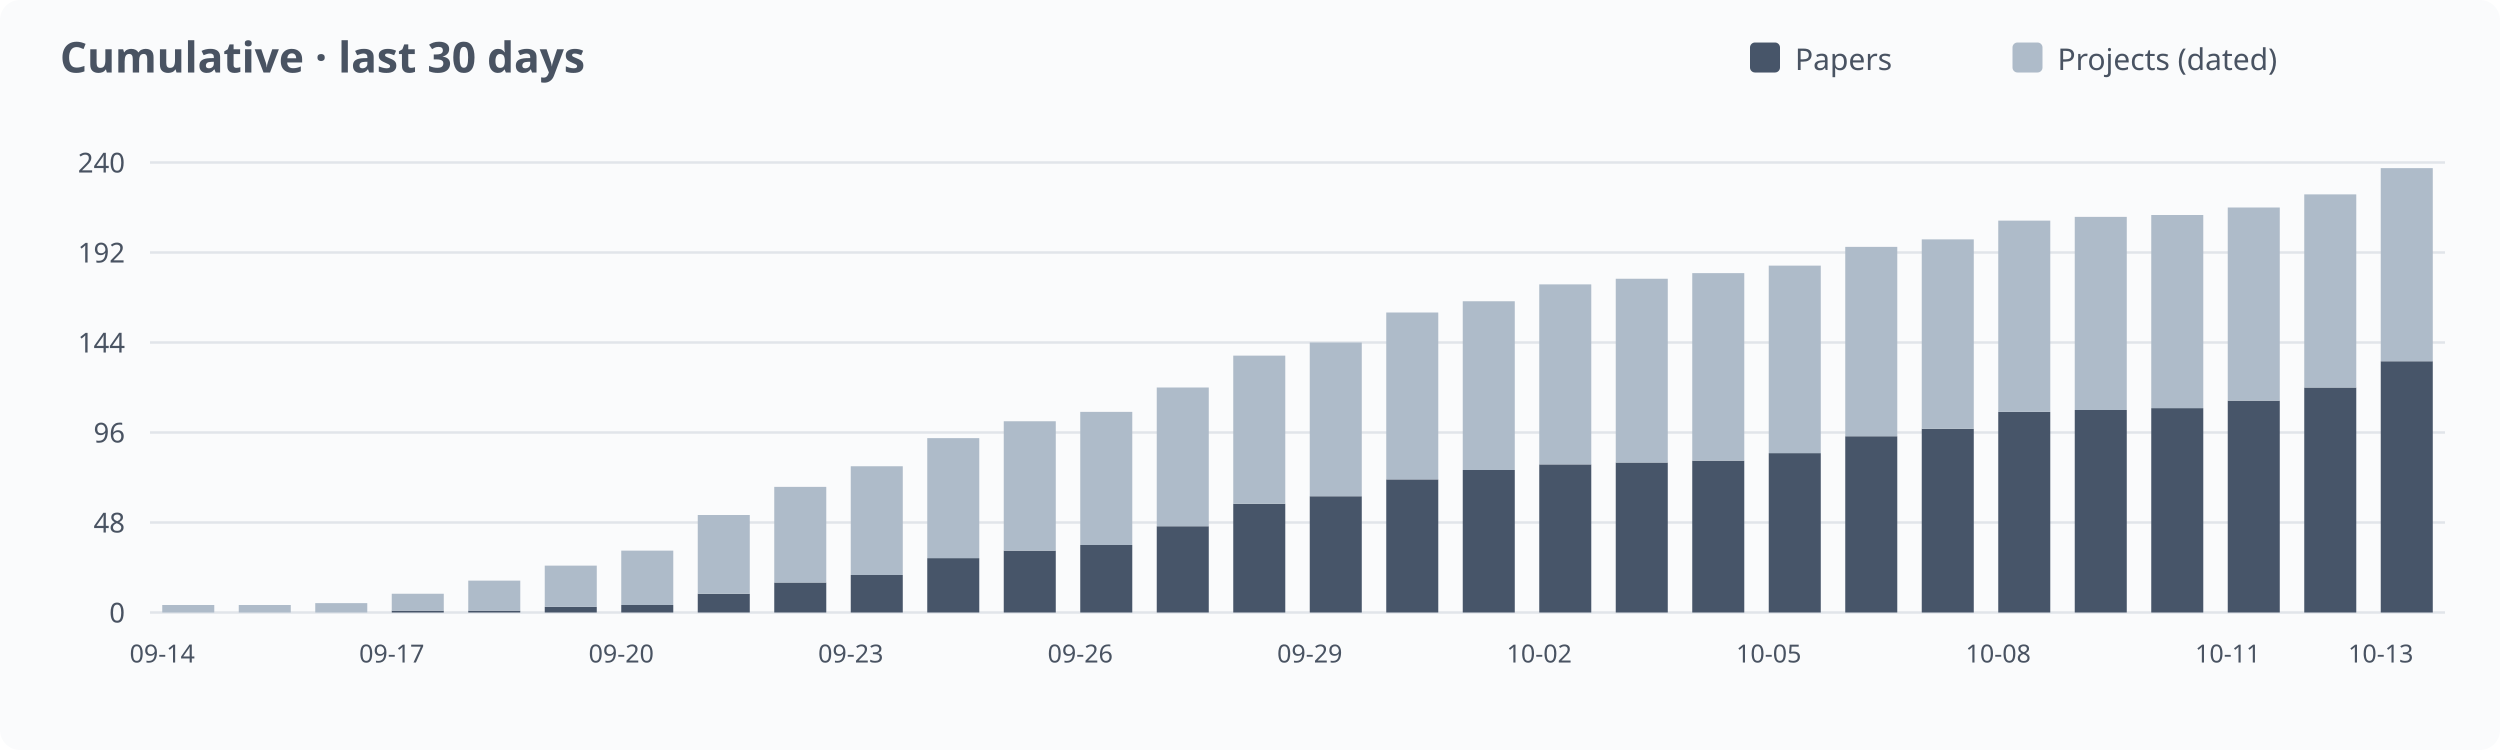
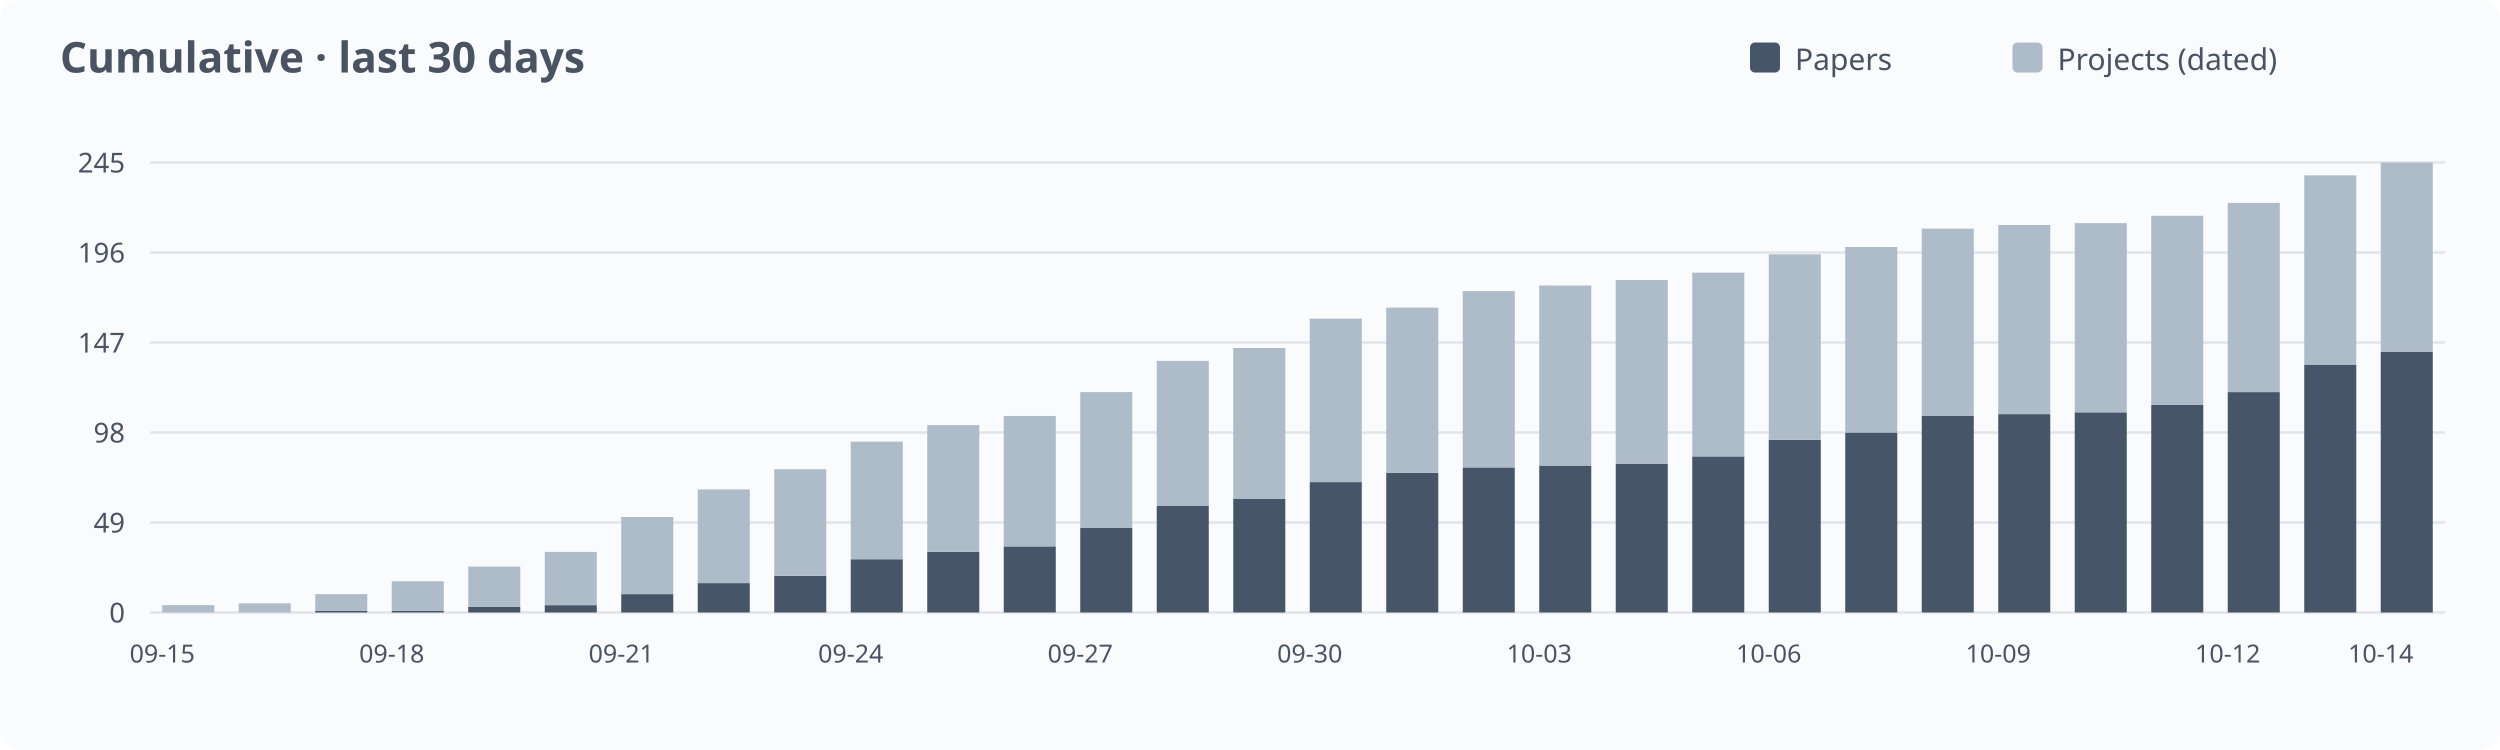
<svg xmlns="http://www.w3.org/2000/svg" width="1000" height="300" viewBox="0 0 1000 300" role="img" aria-labelledby="title desc">
  <rect width="100%" height="100%" rx="8" fill="#fafbfc" />
  <g font-family="system-ui,sans-serif" fill="#495362">
    <text x="24" y="29" font-size="17" font-weight="600">Cumulative · last 30 days</text>
    <rect x="700" y="17" width="12" height="12" rx="2" fill="#475569" />
    <text x="718" y="28" font-size="12">Papers</text>
    <rect x="805" y="17" width="12" height="12" rx="2" fill="#aebbc9" />
    <text x="823" y="28" font-size="12">Projects (dated)</text>
    <path d="M60 245.0H978" stroke="#e1e5ea" />
    <text x="50" y="249.0" text-anchor="end" font-size="11">0</text>
    <path d="M60 209.0H978" stroke="#e1e5ea" />
-     <text x="50" y="213.0" text-anchor="end" font-size="11">48</text>
+     <text x="50" y="213.0" text-anchor="end" font-size="11">49</text>
    <path d="M60 173.0H978" stroke="#e1e5ea" />
-     <text x="50" y="177.0" text-anchor="end" font-size="11">96</text>
+     <text x="50" y="177.0" text-anchor="end" font-size="11">98</text>
    <path d="M60 137.0H978" stroke="#e1e5ea" />
-     <text x="50" y="141.0" text-anchor="end" font-size="11">144</text>
+     <text x="50" y="141.0" text-anchor="end" font-size="11">147</text>
    <path d="M60 101.0H978" stroke="#e1e5ea" />
-     <text x="50" y="105.0" text-anchor="end" font-size="11">192</text>
+     <text x="50" y="105.0" text-anchor="end" font-size="11">196</text>
    <path d="M60 65.0H978" stroke="#e1e5ea" />
-     <text x="50" y="69.0" text-anchor="end" font-size="11">240</text>
+     <text x="50" y="69.0" text-anchor="end" font-size="11">245</text>
    <rect x="64.90" y="245.00" width="20.81" height="0.00" fill="#475569" />
-     <rect x="64.90" y="242.00" width="20.81" height="3.00" fill="#aebbc9" />
-     <text x="64.90" y="265" text-anchor="middle" font-size="10">09-14</text>
+     <rect x="64.90" y="242.06" width="20.81" height="2.94" fill="#aebbc9" />
+     <text x="64.90" y="265" text-anchor="middle" font-size="10">09-15</text>
    <rect x="95.50" y="245.00" width="20.81" height="0.00" fill="#475569" />
-     <rect x="95.50" y="242.00" width="20.81" height="3.00" fill="#aebbc9" />
-     <rect x="126.10" y="245.00" width="20.81" height="0.00" fill="#475569" />
-     <rect x="126.10" y="241.25" width="20.81" height="3.75" fill="#aebbc9" />
-     <rect x="156.70" y="244.25" width="20.81" height="0.75" fill="#475569" />
-     <rect x="156.70" y="237.50" width="20.81" height="6.75" fill="#aebbc9" />
-     <text x="156.70" y="265" text-anchor="middle" font-size="10">09-17</text>
-     <rect x="187.30" y="244.25" width="20.81" height="0.75" fill="#475569" />
-     <rect x="187.30" y="232.25" width="20.81" height="12.00" fill="#aebbc9" />
-     <rect x="217.90" y="242.75" width="20.81" height="2.25" fill="#475569" />
-     <rect x="217.90" y="226.25" width="20.81" height="16.50" fill="#aebbc9" />
-     <rect x="248.50" y="242.00" width="20.81" height="3.00" fill="#475569" />
-     <rect x="248.50" y="220.25" width="20.81" height="21.75" fill="#aebbc9" />
-     <text x="248.50" y="265" text-anchor="middle" font-size="10">09-20</text>
-     <rect x="279.10" y="237.50" width="20.81" height="7.50" fill="#475569" />
-     <rect x="279.10" y="206.00" width="20.81" height="31.50" fill="#aebbc9" />
-     <rect x="309.70" y="233.00" width="20.81" height="12.00" fill="#475569" />
-     <rect x="309.70" y="194.75" width="20.81" height="38.25" fill="#aebbc9" />
-     <rect x="340.30" y="230.00" width="20.81" height="15.00" fill="#475569" />
-     <rect x="340.30" y="186.50" width="20.81" height="43.50" fill="#aebbc9" />
-     <text x="340.30" y="265" text-anchor="middle" font-size="10">09-23</text>
-     <rect x="370.90" y="223.25" width="20.81" height="21.75" fill="#475569" />
-     <rect x="370.90" y="175.25" width="20.81" height="48.00" fill="#aebbc9" />
-     <rect x="401.50" y="220.25" width="20.81" height="24.75" fill="#475569" />
-     <rect x="401.50" y="168.50" width="20.81" height="51.75" fill="#aebbc9" />
-     <rect x="432.10" y="218.00" width="20.81" height="27.00" fill="#475569" />
-     <rect x="432.10" y="164.75" width="20.81" height="53.25" fill="#aebbc9" />
-     <text x="432.10" y="265" text-anchor="middle" font-size="10">09-26</text>
-     <rect x="462.70" y="210.50" width="20.81" height="34.50" fill="#475569" />
-     <rect x="462.70" y="155.00" width="20.81" height="55.50" fill="#aebbc9" />
-     <rect x="493.30" y="201.50" width="20.81" height="43.50" fill="#475569" />
-     <rect x="493.30" y="142.25" width="20.81" height="59.25" fill="#aebbc9" />
-     <rect x="523.90" y="198.50" width="20.81" height="46.50" fill="#475569" />
-     <rect x="523.90" y="137.00" width="20.81" height="61.50" fill="#aebbc9" />
-     <text x="523.90" y="265" text-anchor="middle" font-size="10">09-29</text>
-     <rect x="554.50" y="191.75" width="20.81" height="53.25" fill="#475569" />
-     <rect x="554.50" y="125.00" width="20.81" height="66.75" fill="#aebbc9" />
-     <rect x="585.10" y="188.00" width="20.81" height="57.00" fill="#475569" />
-     <rect x="585.10" y="120.50" width="20.81" height="67.50" fill="#aebbc9" />
-     <rect x="615.70" y="185.75" width="20.81" height="59.25" fill="#475569" />
-     <rect x="615.70" y="113.75" width="20.81" height="72.00" fill="#aebbc9" />
-     <text x="615.70" y="265" text-anchor="middle" font-size="10">10-02</text>
-     <rect x="646.30" y="185.00" width="20.81" height="60.00" fill="#475569" />
-     <rect x="646.30" y="111.50" width="20.81" height="73.50" fill="#aebbc9" />
-     <rect x="676.90" y="184.25" width="20.81" height="60.75" fill="#475569" />
-     <rect x="676.90" y="109.25" width="20.81" height="75.00" fill="#aebbc9" />
-     <rect x="707.50" y="181.25" width="20.81" height="63.75" fill="#475569" />
-     <rect x="707.50" y="106.25" width="20.81" height="75.00" fill="#aebbc9" />
-     <text x="707.50" y="265" text-anchor="middle" font-size="10">10-05</text>
-     <rect x="738.10" y="174.50" width="20.81" height="70.50" fill="#475569" />
-     <rect x="738.10" y="98.75" width="20.81" height="75.75" fill="#aebbc9" />
-     <rect x="768.70" y="171.50" width="20.81" height="73.50" fill="#475569" />
-     <rect x="768.70" y="95.75" width="20.81" height="75.75" fill="#aebbc9" />
-     <rect x="799.30" y="164.75" width="20.81" height="80.25" fill="#475569" />
-     <rect x="799.30" y="88.25" width="20.81" height="76.50" fill="#aebbc9" />
-     <text x="799.30" y="265" text-anchor="middle" font-size="10">10-08</text>
-     <rect x="829.90" y="164.00" width="20.81" height="81.00" fill="#475569" />
-     <rect x="829.90" y="86.75" width="20.81" height="77.25" fill="#aebbc9" />
-     <rect x="860.50" y="163.25" width="20.81" height="81.75" fill="#475569" />
-     <rect x="860.50" y="86.00" width="20.81" height="77.25" fill="#aebbc9" />
-     <rect x="891.10" y="160.25" width="20.81" height="84.75" fill="#475569" />
-     <rect x="891.10" y="83.00" width="20.81" height="77.25" fill="#aebbc9" />
-     <text x="891.10" y="265" text-anchor="middle" font-size="10">10-11</text>
-     <rect x="921.70" y="155.00" width="20.81" height="90.00" fill="#475569" />
-     <rect x="921.70" y="77.75" width="20.81" height="77.25" fill="#aebbc9" />
-     <rect x="952.30" y="144.50" width="20.81" height="100.50" fill="#475569" />
-     <rect x="952.30" y="67.25" width="20.81" height="77.25" fill="#aebbc9" />
-     <text x="952.30" y="265" text-anchor="middle" font-size="10">10-13</text>
+     <rect x="95.50" y="241.33" width="20.81" height="3.67" fill="#aebbc9" />
+     <rect x="126.10" y="244.27" width="20.81" height="0.73" fill="#475569" />
+     <rect x="126.10" y="237.65" width="20.81" height="6.61" fill="#aebbc9" />
+     <rect x="156.70" y="244.27" width="20.81" height="0.73" fill="#475569" />
+     <rect x="156.70" y="232.51" width="20.81" height="11.76" fill="#aebbc9" />
+     <text x="156.70" y="265" text-anchor="middle" font-size="10">09-18</text>
+     <rect x="187.30" y="242.80" width="20.81" height="2.20" fill="#475569" />
+     <rect x="187.30" y="226.63" width="20.81" height="16.16" fill="#aebbc9" />
+     <rect x="217.90" y="242.06" width="20.81" height="2.94" fill="#475569" />
+     <rect x="217.90" y="220.76" width="20.81" height="21.31" fill="#aebbc9" />
+     <rect x="248.50" y="237.65" width="20.81" height="7.35" fill="#475569" />
+     <rect x="248.50" y="206.80" width="20.81" height="30.86" fill="#aebbc9" />
+     <text x="248.50" y="265" text-anchor="middle" font-size="10">09-21</text>
+     <rect x="279.10" y="233.24" width="20.81" height="11.76" fill="#475569" />
+     <rect x="279.10" y="195.78" width="20.81" height="37.47" fill="#aebbc9" />
+     <rect x="309.70" y="230.31" width="20.81" height="14.69" fill="#475569" />
+     <rect x="309.70" y="187.69" width="20.81" height="42.61" fill="#aebbc9" />
+     <rect x="340.30" y="223.69" width="20.81" height="21.31" fill="#475569" />
+     <rect x="340.30" y="176.67" width="20.81" height="47.02" fill="#aebbc9" />
+     <text x="340.30" y="265" text-anchor="middle" font-size="10">09-24</text>
+     <rect x="370.90" y="220.76" width="20.81" height="24.24" fill="#475569" />
+     <rect x="370.90" y="170.06" width="20.81" height="50.69" fill="#aebbc9" />
+     <rect x="401.50" y="218.55" width="20.81" height="26.45" fill="#475569" />
+     <rect x="401.50" y="166.39" width="20.81" height="52.16" fill="#aebbc9" />
+     <rect x="432.10" y="211.20" width="20.81" height="33.80" fill="#475569" />
+     <rect x="432.10" y="156.84" width="20.81" height="54.37" fill="#aebbc9" />
+     <text x="432.10" y="265" text-anchor="middle" font-size="10">09-27</text>
+     <rect x="462.70" y="202.39" width="20.81" height="42.61" fill="#475569" />
+     <rect x="462.70" y="144.35" width="20.81" height="58.04" fill="#aebbc9" />
+     <rect x="493.30" y="199.45" width="20.81" height="45.55" fill="#475569" />
+     <rect x="493.30" y="139.20" width="20.81" height="60.24" fill="#aebbc9" />
+     <rect x="523.90" y="192.84" width="20.81" height="52.16" fill="#475569" />
+     <rect x="523.90" y="127.45" width="20.81" height="65.39" fill="#aebbc9" />
+     <text x="523.90" y="265" text-anchor="middle" font-size="10">09-30</text>
+     <rect x="554.50" y="189.16" width="20.81" height="55.84" fill="#475569" />
+     <rect x="554.50" y="123.04" width="20.81" height="66.12" fill="#aebbc9" />
+     <rect x="585.10" y="186.96" width="20.81" height="58.04" fill="#475569" />
+     <rect x="585.10" y="116.43" width="20.81" height="70.53" fill="#aebbc9" />
+     <rect x="615.70" y="186.22" width="20.81" height="58.78" fill="#475569" />
+     <rect x="615.70" y="114.22" width="20.81" height="72.00" fill="#aebbc9" />
+     <text x="615.70" y="265" text-anchor="middle" font-size="10">10-03</text>
+     <rect x="646.30" y="185.49" width="20.81" height="59.51" fill="#475569" />
+     <rect x="646.30" y="112.02" width="20.81" height="73.47" fill="#aebbc9" />
+     <rect x="676.90" y="182.55" width="20.81" height="62.45" fill="#475569" />
+     <rect x="676.90" y="109.08" width="20.81" height="73.47" fill="#aebbc9" />
+     <rect x="707.50" y="175.94" width="20.81" height="69.06" fill="#475569" />
+     <rect x="707.50" y="101.73" width="20.81" height="74.20" fill="#aebbc9" />
+     <text x="707.50" y="265" text-anchor="middle" font-size="10">10-06</text>
+     <rect x="738.10" y="173.00" width="20.81" height="72.00" fill="#475569" />
+     <rect x="738.10" y="98.80" width="20.81" height="74.20" fill="#aebbc9" />
+     <rect x="768.70" y="166.39" width="20.81" height="78.61" fill="#475569" />
+     <rect x="768.70" y="91.45" width="20.81" height="74.94" fill="#aebbc9" />
+     <rect x="799.30" y="165.65" width="20.81" height="79.35" fill="#475569" />
+     <rect x="799.30" y="89.98" width="20.81" height="75.67" fill="#aebbc9" />
+     <text x="799.30" y="265" text-anchor="middle" font-size="10">10-09</text>
+     <rect x="829.90" y="164.92" width="20.81" height="80.08" fill="#475569" />
+     <rect x="829.90" y="89.24" width="20.81" height="75.67" fill="#aebbc9" />
+     <rect x="860.50" y="161.98" width="20.81" height="83.02" fill="#475569" />
+     <rect x="860.50" y="86.31" width="20.81" height="75.67" fill="#aebbc9" />
+     <rect x="891.10" y="156.84" width="20.81" height="88.16" fill="#475569" />
+     <rect x="891.10" y="81.16" width="20.81" height="75.67" fill="#aebbc9" />
+     <text x="891.10" y="265" text-anchor="middle" font-size="10">10-12</text>
+     <rect x="921.70" y="145.82" width="20.81" height="99.18" fill="#475569" />
+     <rect x="921.70" y="70.14" width="20.81" height="75.67" fill="#aebbc9" />
+     <rect x="952.30" y="140.67" width="20.81" height="104.33" fill="#475569" />
+     <rect x="952.30" y="65.00" width="20.81" height="75.67" fill="#aebbc9" />
+     <text x="952.30" y="265" text-anchor="middle" font-size="10">10-14</text>
  </g>
</svg>
